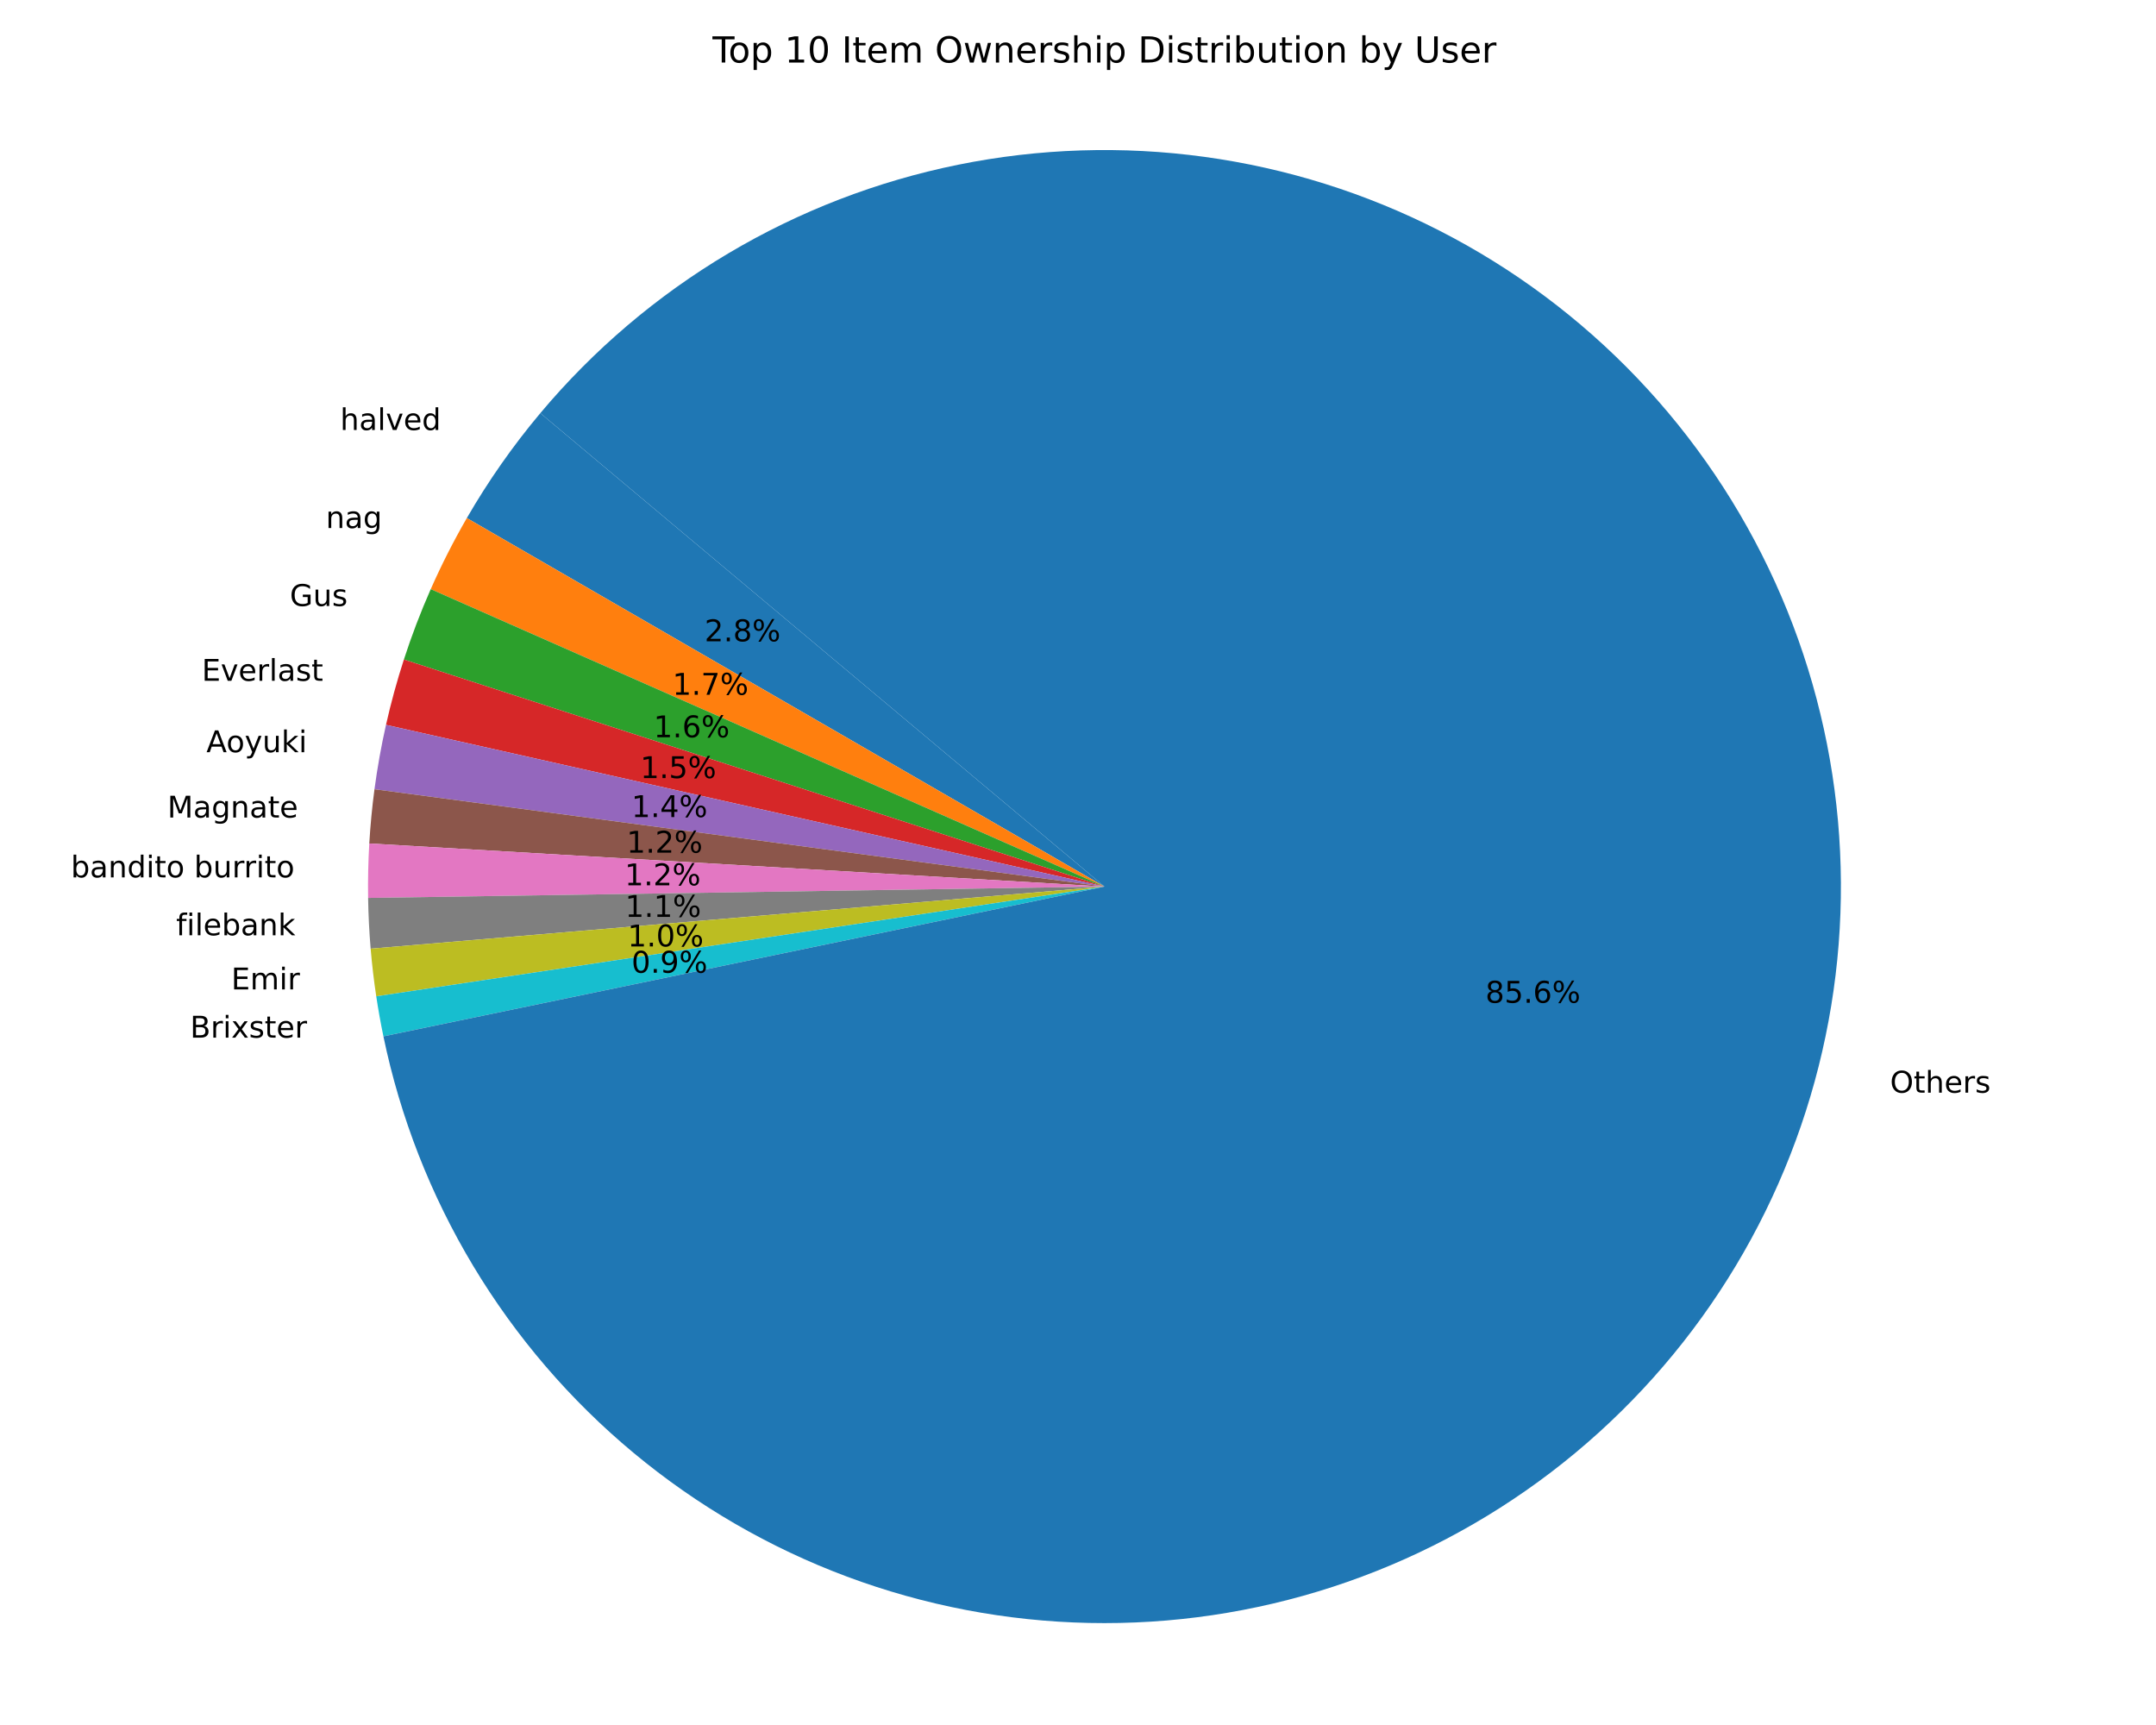
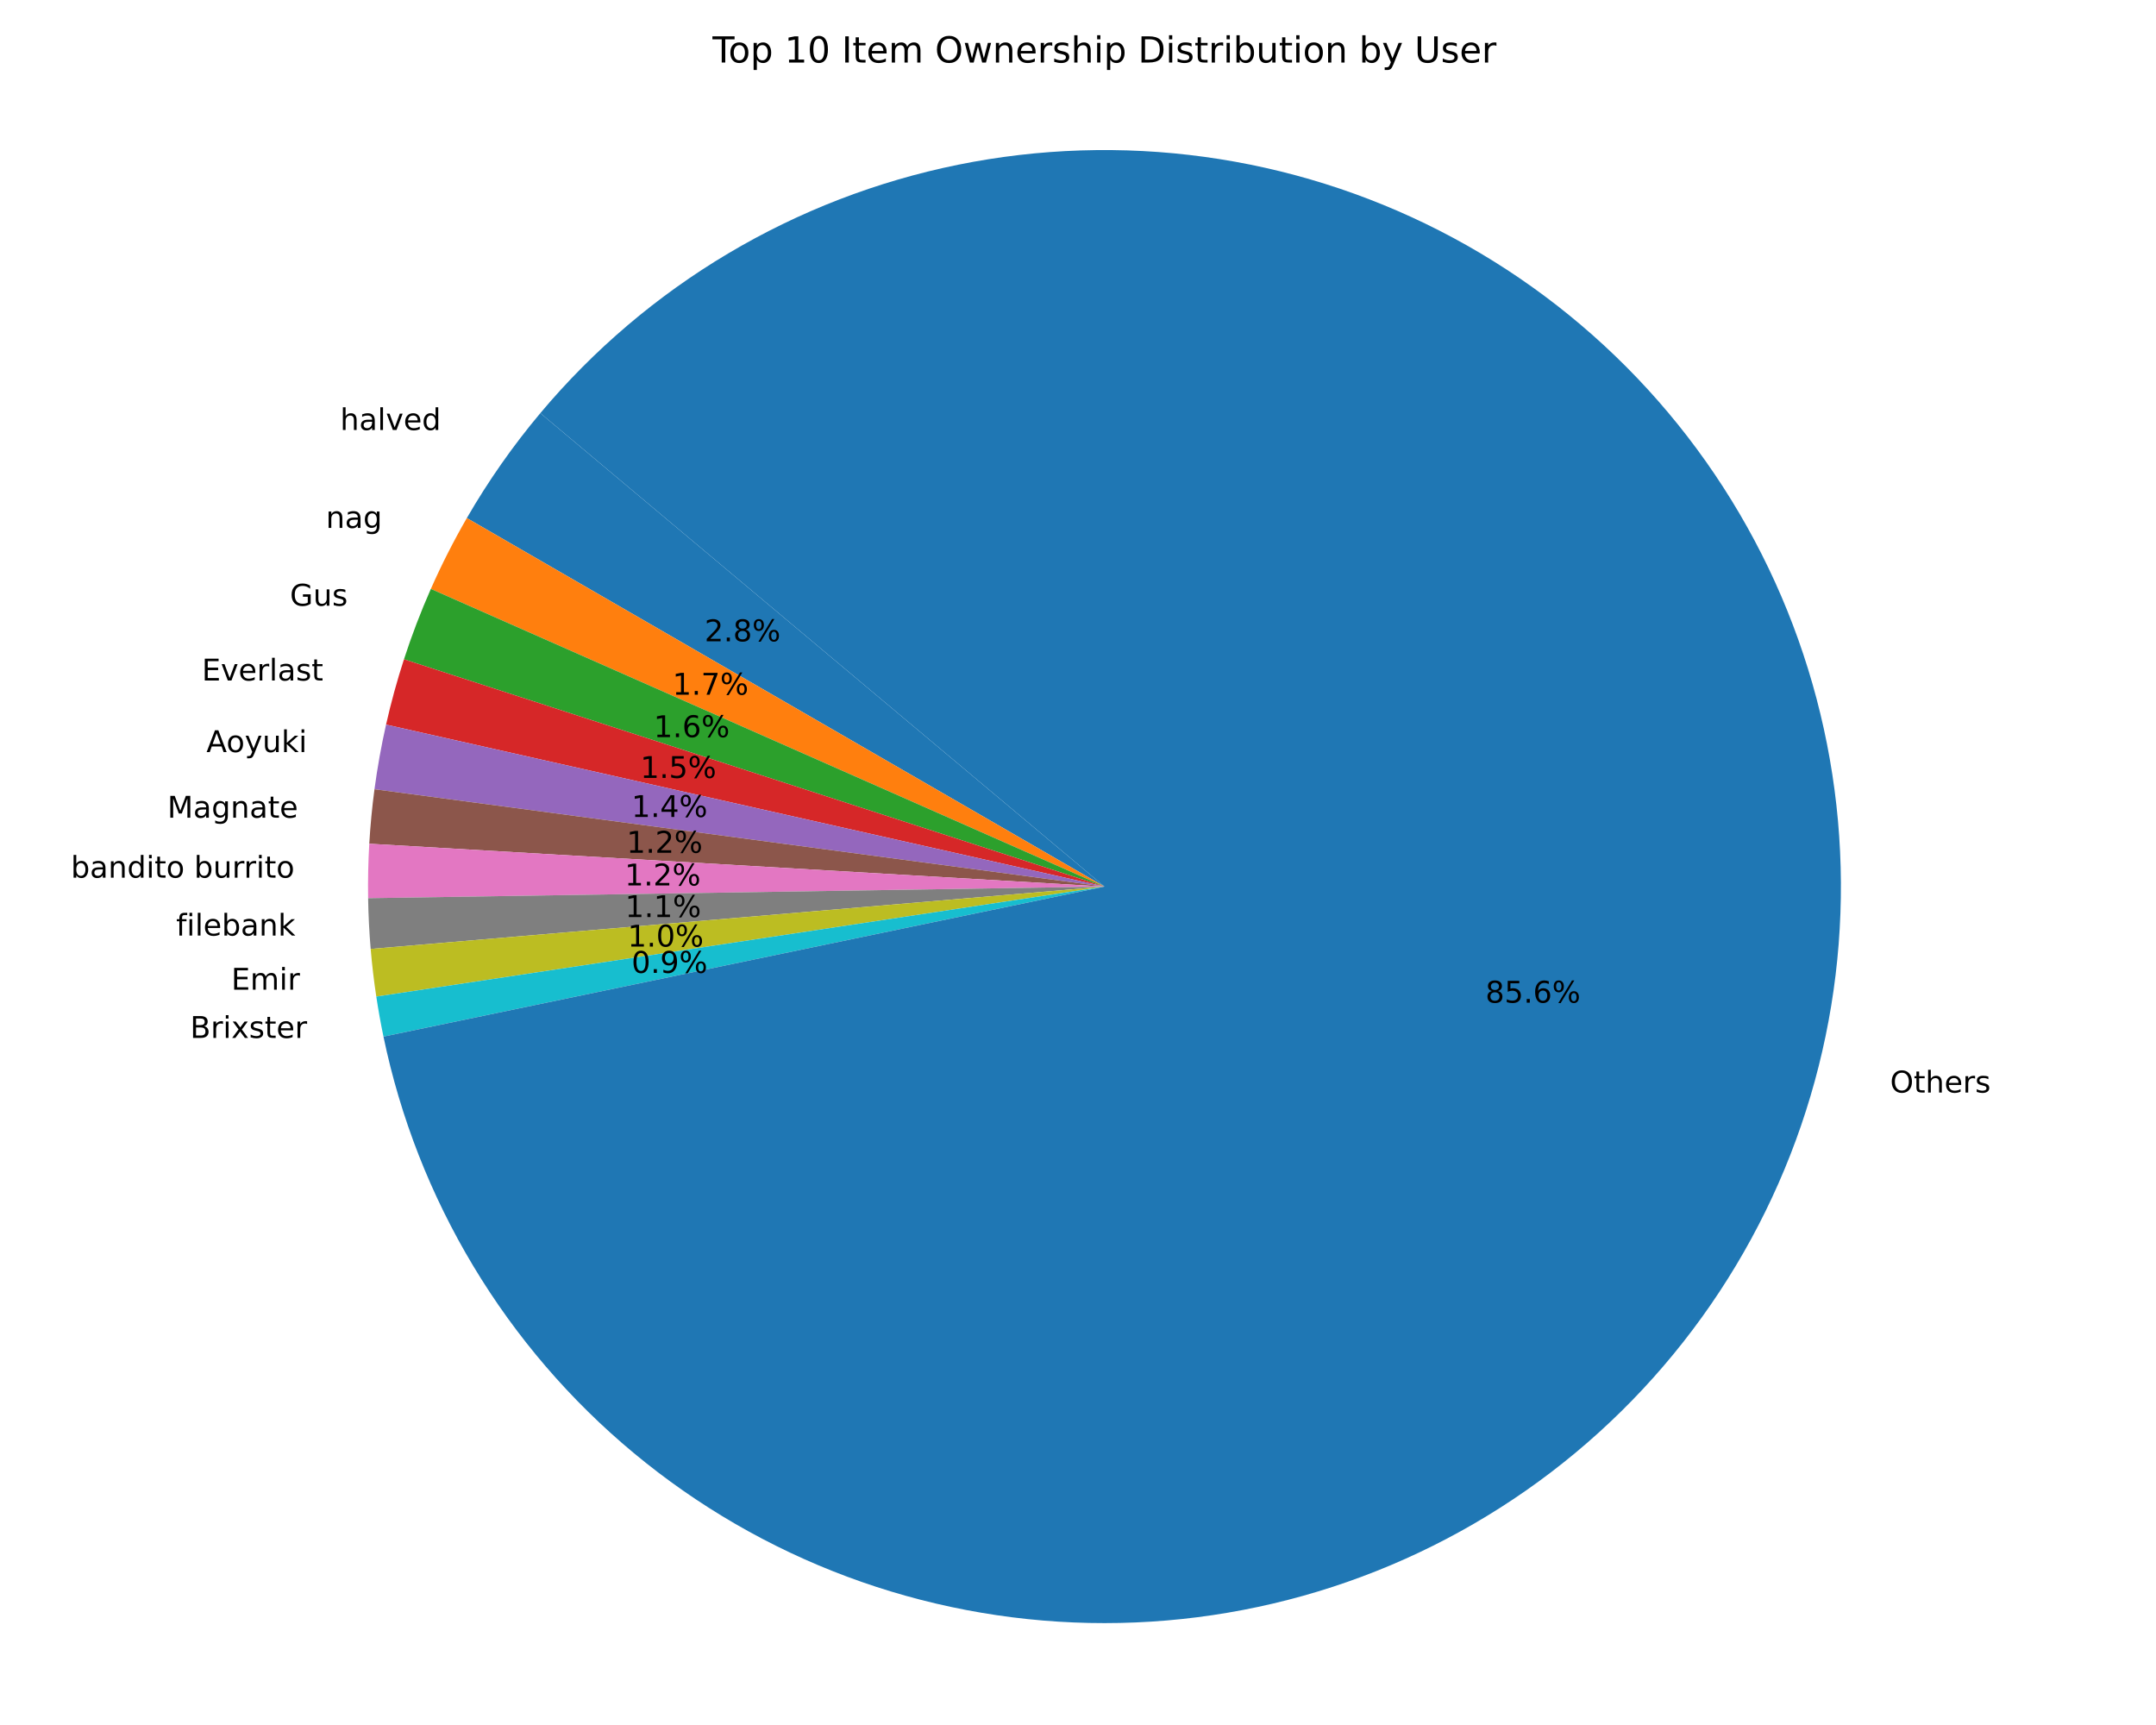
<svg xmlns="http://www.w3.org/2000/svg" xmlns:xlink="http://www.w3.org/1999/xlink" width="720pt" height="576pt" viewBox="0 0 720 576" version="1.1">
  <defs>
    <style type="text/css">*{stroke-linejoin: round; stroke-linecap: butt}</style>
  </defs>
  <g id="figure_1">
    <g id="patch_1">
      <path d="M 0 576  L 720 576  L 720 0  L 0 0  z " style="fill: #ffffff" />
    </g>
    <g id="axes_1">
      <g id="patch_2">
-         <path d="M 180.44 137.954  C 175.851 143.423 171.502 149.089 167.406 154.936  C 163.31 160.783 159.471 166.806 155.899 172.987  L 368.839 296.04  z " style="fill: #1f77b4" />
+         <path d="M 180.441 137.954  C 175.852 143.423 171.504 149.089 167.408 154.936  C 163.312 160.784 159.472 166.806 155.9 172.987  L 368.84 296.04  z " style="fill: #1f77b4" />
      </g>
      <g id="patch_3">
-         <path d="M 155.899 172.987  C 153.678 176.831 151.561 180.735 149.551 184.693  C 147.541 188.652 145.638 192.664 143.845 196.726  L 368.839 296.04  z " style="fill: #ff7f0e" />
+         <path d="M 155.9 172.987  C 153.686 176.819 151.576 180.709 149.572 184.655  C 147.568 188.6 145.67 192.599 143.882 196.647  L 368.84 296.04  z " style="fill: #ff7f0e" />
      </g>
      <g id="patch_4">
-         <path d="M 143.845 196.726  C 142.152 200.562 140.557 204.44 139.062 208.358  C 137.567 212.275 136.173 216.231 134.88 220.219  L 368.839 296.04  z " style="fill: #2ca02c" />
+         <path d="M 143.882 196.647  C 142.187 200.482 140.591 204.36 139.095 208.277  C 137.598 212.194 136.203 216.148 134.909 220.137  L 368.84 296.04  z " style="fill: #2ca02c" />
      </g>
      <g id="patch_5">
-         <path d="M 134.88 220.219  C 133.717 223.808 132.637 227.423 131.64 231.061  C 130.644 234.699 129.731 238.36 128.903 242.04  L 368.839 296.04  z " style="fill: #d62728" />
+         <path d="M 134.909 220.137  C 133.744 223.725 132.663 227.339 131.665 230.977  C 130.667 234.615 129.753 238.275 128.923 241.955  L 368.84 296.04  z " style="fill: #d62728" />
      </g>
      <g id="patch_6">
-         <path d="M 128.903 242.04  C 128.103 245.593 127.382 249.163 126.741 252.748  C 126.1 256.332 125.539 259.931 125.058 263.541  L 368.839 296.04  z " style="fill: #9467bd" />
+         <path d="M 128.923 241.955  C 128.119 245.522 127.395 249.106 126.751 252.705  C 126.106 256.304 125.542 259.917 125.059 263.541  L 368.84 296.04  z " style="fill: #9467bd" />
      </g>
      <g id="patch_7">
-         <path d="M 125.058 263.541  C 124.657 266.546 124.312 269.559 124.023 272.578  C 123.734 275.596 123.5 278.62 123.323 281.647  L 368.839 296.04  z " style="fill: #8c564b" />
+         <path d="M 125.059 263.541  C 124.657 266.561 124.31 269.588 124.02 272.621  C 123.73 275.654 123.496 278.692 123.319 281.734  L 368.84 296.04  z " style="fill: #8c564b" />
      </g>
      <g id="patch_8">
-         <path d="M 123.323 281.647  C 123.145 284.674 123.024 287.704 122.958 290.735  C 122.893 293.767 122.884 296.799 122.93 299.831  L 368.839 296.04  z " style="fill: #e377c2" />
+         <path d="M 123.319 281.734  C 123.143 284.761 123.022 287.791 122.958 290.822  C 122.894 293.854 122.885 296.886 122.933 299.918  L 368.84 296.04  z " style="fill: #e377c2" />
      </g>
      <g id="patch_9">
-         <path d="M 122.93 299.831  C 122.974 302.66 123.066 305.488 123.208 308.314  C 123.349 311.139 123.539 313.962 123.777 316.781  L 368.839 296.04  z " style="fill: #7f7f7f" />
+         <path d="M 122.933 299.918  C 122.978 302.747 123.071 305.575 123.213 308.4  C 123.356 311.226 123.546 314.049 123.786 316.868  L 368.84 296.04  z " style="fill: #7f7f7f" />
      </g>
      <g id="patch_10">
-         <path d="M 123.777 316.781  C 124.002 319.441 124.271 322.097 124.582 324.749  C 124.894 327.4 125.249 330.046 125.647 332.686  L 368.839 296.04  z " style="fill: #bcbd22" />
+         <path d="M 123.786 316.868  C 124.012 319.528 124.281 322.184 124.594 324.835  C 124.907 327.486 125.262 330.132 125.661 332.772  L 368.84 296.04  z " style="fill: #bcbd22" />
      </g>
      <g id="patch_11">
-         <path d="M 125.647 332.686  C 125.984 334.924 126.352 337.157 126.751 339.385  C 127.15 341.613 127.579 343.835 128.04 346.051  L 368.839 296.04  z " style="fill: #17becf" />
+         <path d="M 125.661 332.772  C 125.999 335.009 126.368 337.243 126.768 339.47  C 127.167 341.698 127.598 343.92 128.059 346.136  L 368.84 296.04  z " style="fill: #17becf" />
      </g>
      <g id="patch_12">
-         <path d="M 128.04 346.051  C 133.658 373.105 143.797 399.02 158.028 422.705  C 172.259 446.391 190.381 467.509 211.63 485.172  C 232.88 502.835 256.954 516.791 282.842 526.453  C 308.729 536.115 336.061 541.345 363.687 541.924  C 391.312 542.503 418.839 538.422 445.109 529.853  C 471.378 521.284 496.017 508.349 517.987 491.592  C 539.958 474.834 558.948 454.494 574.159 431.425  C 589.37 408.357 600.585 382.89 607.333 356.094  C 614.08 329.299 616.263 301.557 613.791 274.036  C 611.319 246.515 604.226 219.607 592.811 194.443  C 581.397 169.279 565.822 146.218 546.744 126.23  C 527.665 106.242 505.354 89.611 480.748 77.038  C 456.143 64.465 429.594 56.128 402.217 52.377  C 374.841 48.627 347.028 49.517 319.948 55.011  C 292.868 60.504 266.906 70.521 243.155 84.642  C 219.404 98.763 198.201 116.787 180.44 137.954  L 368.839 296.04  z " style="fill: #1f77b4" />
+         <path d="M 128.059 346.136  C 133.687 373.187 143.833 399.096 158.071 422.775  C 172.309 446.454 190.436 467.565 211.69 485.22  C 232.943 502.875 257.021 516.823 282.909 526.477  C 308.798 536.131 336.129 541.353 363.753 541.925  C 391.377 542.496 418.901 538.409 445.166 529.834  C 471.432 521.259 496.066 508.319 518.031 491.558  C 539.997 474.797 558.981 454.454 574.187 431.384  C 589.392 408.315 600.601 382.846 607.343 356.052  C 614.085 329.257 616.264 301.517 613.788 273.998  C 611.312 246.48 604.216 219.574 592.798 194.413  C 581.381 169.253 565.805 146.195 546.725 126.21  C 527.646 106.226 505.334 89.599 480.73 77.029  C 456.125 64.458 429.577 56.124 402.202 52.376  C 374.828 48.628 347.016 49.519 319.938 55.013  C 292.86 60.507 266.9 70.525 243.151 84.646  C 219.402 98.766 198.201 116.789 180.441 137.954  L 368.84 296.04  z " style="fill: #1f77b4" />
      </g>
      <g id="matplotlib.axis_1" />
      <g id="matplotlib.axis_2" />
      <g id="text_1">
-         <g transform="translate(113.5988 143.5851) scale(0.1 -0.1)">
+         <g transform="translate(113.6002 143.5854) scale(0.1 -0.1)">
          <defs>
            <path id="DejaVuSans-68" d="M 3513 2113  L 3513 0  L 2938 0  L 2938 2094  Q 2938 2591 2744 2837  Q 2550 3084 2163 3084  Q 1697 3084 1428 2787  Q 1159 2491 1159 1978  L 1159 0  L 581 0  L 581 4863  L 1159 4863  L 1159 2956  Q 1366 3272 1645 3428  Q 1925 3584 2291 3584  Q 2894 3584 3203 3211  Q 3513 2838 3513 2113  z " transform="scale(0.015625)" />
            <path id="DejaVuSans-61" d="M 2194 1759  Q 1497 1759 1228 1600  Q 959 1441 959 1056  Q 959 750 1161 570  Q 1363 391 1709 391  Q 2188 391 2477 730  Q 2766 1069 2766 1631  L 2766 1759  L 2194 1759  z M 3341 1997  L 3341 0  L 2766 0  L 2766 531  Q 2569 213 2275 61  Q 1981 -91 1556 -91  Q 1019 -91 701 211  Q 384 513 384 1019  Q 384 1609 779 1909  Q 1175 2209 1959 2209  L 2766 2209  L 2766 2266  Q 2766 2663 2505 2880  Q 2244 3097 1772 3097  Q 1472 3097 1187 3025  Q 903 2953 641 2809  L 641 3341  Q 956 3463 1253 3523  Q 1550 3584 1831 3584  Q 2591 3584 2966 3190  Q 3341 2797 3341 1997  z " transform="scale(0.015625)" />
            <path id="DejaVuSans-6c" d="M 603 4863  L 1178 4863  L 1178 0  L 603 0  L 603 4863  z " transform="scale(0.015625)" />
            <path id="DejaVuSans-76" d="M 191 3500  L 800 3500  L 1894 563  L 2988 3500  L 3597 3500  L 2284 0  L 1503 0  L 191 3500  z " transform="scale(0.015625)" />
            <path id="DejaVuSans-65" d="M 3597 1894  L 3597 1613  L 953 1613  Q 991 1019 1311 708  Q 1631 397 2203 397  Q 2534 397 2845 478  Q 3156 559 3463 722  L 3463 178  Q 3153 47 2828 -22  Q 2503 -91 2169 -91  Q 1331 -91 842 396  Q 353 884 353 1716  Q 353 2575 817 3079  Q 1281 3584 2069 3584  Q 2775 3584 3186 3129  Q 3597 2675 3597 1894  z M 3022 2063  Q 3016 2534 2758 2815  Q 2500 3097 2075 3097  Q 1594 3097 1305 2825  Q 1016 2553 972 2059  L 3022 2063  z " transform="scale(0.015625)" />
            <path id="DejaVuSans-64" d="M 2906 2969  L 2906 4863  L 3481 4863  L 3481 0  L 2906 0  L 2906 525  Q 2725 213 2448 61  Q 2172 -91 1784 -91  Q 1150 -91 751 415  Q 353 922 353 1747  Q 353 2572 751 3078  Q 1150 3584 1784 3584  Q 2172 3584 2448 3432  Q 2725 3281 2906 2969  z M 947 1747  Q 947 1113 1208 752  Q 1469 391 1925 391  Q 2381 391 2643 752  Q 2906 1113 2906 1747  Q 2906 2381 2643 2742  Q 2381 3103 1925 3103  Q 1469 3103 1208 2742  Q 947 2381 947 1747  z " transform="scale(0.015625)" />
          </defs>
          <use xlink:href="#DejaVuSans-68" />
          <use xlink:href="#DejaVuSans-61" transform="translate(63.37891 0)" />
          <use xlink:href="#DejaVuSans-6c" transform="translate(124.6582 0)" />
          <use xlink:href="#DejaVuSans-76" transform="translate(152.4414 0)" />
          <use xlink:href="#DejaVuSans-65" transform="translate(211.6211 0)" />
          <use xlink:href="#DejaVuSans-64" transform="translate(273.1445 0)" />
        </g>
      </g>
      <g id="text_2">
-         <g transform="translate(235.2771 214.137) scale(0.1 -0.1)">
+         <g transform="translate(235.2782 214.1372) scale(0.1 -0.1)">
          <defs>
            <path id="DejaVuSans-32" d="M 1228 531  L 3431 531  L 3431 0  L 469 0  L 469 531  Q 828 903 1448 1529  Q 2069 2156 2228 2338  Q 2531 2678 2651 2914  Q 2772 3150 2772 3378  Q 2772 3750 2511 3984  Q 2250 4219 1831 4219  Q 1534 4219 1204 4116  Q 875 4013 500 3803  L 500 4441  Q 881 4594 1212 4672  Q 1544 4750 1819 4750  Q 2544 4750 2975 4387  Q 3406 4025 3406 3419  Q 3406 3131 3298 2873  Q 3191 2616 2906 2266  Q 2828 2175 2409 1742  Q 1991 1309 1228 531  z " transform="scale(0.015625)" />
            <path id="DejaVuSans-2e" d="M 684 794  L 1344 794  L 1344 0  L 684 0  L 684 794  z " transform="scale(0.015625)" />
            <path id="DejaVuSans-38" d="M 2034 2216  Q 1584 2216 1326 1975  Q 1069 1734 1069 1313  Q 1069 891 1326 650  Q 1584 409 2034 409  Q 2484 409 2743 651  Q 3003 894 3003 1313  Q 3003 1734 2745 1975  Q 2488 2216 2034 2216  z M 1403 2484  Q 997 2584 770 2862  Q 544 3141 544 3541  Q 544 4100 942 4425  Q 1341 4750 2034 4750  Q 2731 4750 3128 4425  Q 3525 4100 3525 3541  Q 3525 3141 3298 2862  Q 3072 2584 2669 2484  Q 3125 2378 3379 2068  Q 3634 1759 3634 1313  Q 3634 634 3220 271  Q 2806 -91 2034 -91  Q 1263 -91 848 271  Q 434 634 434 1313  Q 434 1759 690 2068  Q 947 2378 1403 2484  z M 1172 3481  Q 1172 3119 1398 2916  Q 1625 2713 2034 2713  Q 2441 2713 2670 2916  Q 2900 3119 2900 3481  Q 2900 3844 2670 4047  Q 2441 4250 2034 4250  Q 1625 4250 1398 4047  Q 1172 3844 1172 3481  z " transform="scale(0.015625)" />
            <path id="DejaVuSans-25" d="M 4653 2053  Q 4381 2053 4226 1822  Q 4072 1591 4072 1178  Q 4072 772 4226 539  Q 4381 306 4653 306  Q 4919 306 5073 539  Q 5228 772 5228 1178  Q 5228 1588 5073 1820  Q 4919 2053 4653 2053  z M 4653 2450  Q 5147 2450 5437 2106  Q 5728 1763 5728 1178  Q 5728 594 5436 251  Q 5144 -91 4653 -91  Q 4153 -91 3862 251  Q 3572 594 3572 1178  Q 3572 1766 3864 2108  Q 4156 2450 4653 2450  z M 1428 4353  Q 1159 4353 1004 4120  Q 850 3888 850 3481  Q 850 3069 1003 2837  Q 1156 2606 1428 2606  Q 1700 2606 1854 2837  Q 2009 3069 2009 3481  Q 2009 3884 1853 4118  Q 1697 4353 1428 4353  z M 4250 4750  L 4750 4750  L 1831 -91  L 1331 -91  L 4250 4750  z M 1428 4750  Q 1922 4750 2215 4408  Q 2509 4066 2509 3481  Q 2509 2891 2217 2550  Q 1925 2209 1428 2209  Q 931 2209 642 2551  Q 353 2894 353 3481  Q 353 4063 643 4406  Q 934 4750 1428 4750  z " transform="scale(0.015625)" />
          </defs>
          <use xlink:href="#DejaVuSans-32" />
          <use xlink:href="#DejaVuSans-2e" transform="translate(63.62305 0)" />
          <use xlink:href="#DejaVuSans-38" transform="translate(95.41016 0)" />
          <use xlink:href="#DejaVuSans-25" transform="translate(159.0332 0)" />
        </g>
      </g>
      <g id="text_3">
-         <g transform="translate(108.8077 176.318) scale(0.1 -0.1)">
+         <g transform="translate(108.8308 176.2756) scale(0.1 -0.1)">
          <defs>
            <path id="DejaVuSans-6e" d="M 3513 2113  L 3513 0  L 2938 0  L 2938 2094  Q 2938 2591 2744 2837  Q 2550 3084 2163 3084  Q 1697 3084 1428 2787  Q 1159 2491 1159 1978  L 1159 0  L 581 0  L 581 3500  L 1159 3500  L 1159 2956  Q 1366 3272 1645 3428  Q 1925 3584 2291 3584  Q 2894 3584 3203 3211  Q 3513 2838 3513 2113  z " transform="scale(0.015625)" />
            <path id="DejaVuSans-67" d="M 2906 1791  Q 2906 2416 2648 2759  Q 2391 3103 1925 3103  Q 1463 3103 1205 2759  Q 947 2416 947 1791  Q 947 1169 1205 825  Q 1463 481 1925 481  Q 2391 481 2648 825  Q 2906 1169 2906 1791  z M 3481 434  Q 3481 -459 3084 -895  Q 2688 -1331 1869 -1331  Q 1566 -1331 1297 -1286  Q 1028 -1241 775 -1147  L 775 -588  Q 1028 -725 1275 -790  Q 1522 -856 1778 -856  Q 2344 -856 2625 -561  Q 2906 -266 2906 331  L 2906 616  Q 2728 306 2450 153  Q 2172 0 1784 0  Q 1141 0 747 490  Q 353 981 353 1791  Q 353 2603 747 3093  Q 1141 3584 1784 3584  Q 2172 3584 2450 3431  Q 2728 3278 2906 2969  L 2906 3500  L 3481 3500  L 3481 434  z " transform="scale(0.015625)" />
          </defs>
          <use xlink:href="#DejaVuSans-6e" />
          <use xlink:href="#DejaVuSans-61" transform="translate(63.37891 0)" />
          <use xlink:href="#DejaVuSans-67" transform="translate(124.6582 0)" />
        </g>
      </g>
      <g id="text_4">
-         <g transform="translate(224.5637 231.9914) scale(0.1 -0.1)">
+         <g transform="translate(224.5767 231.9682) scale(0.1 -0.1)">
          <defs>
            <path id="DejaVuSans-31" d="M 794 531  L 1825 531  L 1825 4091  L 703 3866  L 703 4441  L 1819 4666  L 2450 4666  L 2450 531  L 3481 531  L 3481 0  L 794 0  L 794 531  z " transform="scale(0.015625)" />
            <path id="DejaVuSans-37" d="M 525 4666  L 3525 4666  L 3525 4397  L 1831 0  L 1172 0  L 2766 4134  L 525 4134  L 525 4666  z " transform="scale(0.015625)" />
          </defs>
          <use xlink:href="#DejaVuSans-31" />
          <use xlink:href="#DejaVuSans-2e" transform="translate(63.62305 0)" />
          <use xlink:href="#DejaVuSans-37" transform="translate(95.41016 0)" />
          <use xlink:href="#DejaVuSans-25" transform="translate(159.0332 0)" />
        </g>
      </g>
      <g id="text_5">
-         <g transform="translate(96.78928 202.3492) scale(0.1 -0.1)">
+         <g transform="translate(96.82488 202.26) scale(0.1 -0.1)">
          <defs>
            <path id="DejaVuSans-47" d="M 3809 666  L 3809 1919  L 2778 1919  L 2778 2438  L 4434 2438  L 4434 434  Q 4069 175 3628 42  Q 3188 -91 2688 -91  Q 1594 -91 976 548  Q 359 1188 359 2328  Q 359 3472 976 4111  Q 1594 4750 2688 4750  Q 3144 4750 3555 4637  Q 3966 4525 4313 4306  L 4313 3634  Q 3963 3931 3569 4081  Q 3175 4231 2741 4231  Q 1884 4231 1454 3753  Q 1025 3275 1025 2328  Q 1025 1384 1454 906  Q 1884 428 2741 428  Q 3075 428 3337 486  Q 3600 544 3809 666  z " transform="scale(0.015625)" />
            <path id="DejaVuSans-75" d="M 544 1381  L 544 3500  L 1119 3500  L 1119 1403  Q 1119 906 1312 657  Q 1506 409 1894 409  Q 2359 409 2629 706  Q 2900 1003 2900 1516  L 2900 3500  L 3475 3500  L 3475 0  L 2900 0  L 2900 538  Q 2691 219 2414 64  Q 2138 -91 1772 -91  Q 1169 -91 856 284  Q 544 659 544 1381  z M 1991 3584  L 1991 3584  z " transform="scale(0.015625)" />
            <path id="DejaVuSans-73" d="M 2834 3397  L 2834 2853  Q 2591 2978 2328 3040  Q 2066 3103 1784 3103  Q 1356 3103 1142 2972  Q 928 2841 928 2578  Q 928 2378 1081 2264  Q 1234 2150 1697 2047  L 1894 2003  Q 2506 1872 2764 1633  Q 3022 1394 3022 966  Q 3022 478 2636 193  Q 2250 -91 1575 -91  Q 1294 -91 989 -36  Q 684 19 347 128  L 347 722  Q 666 556 975 473  Q 1284 391 1588 391  Q 1994 391 2212 530  Q 2431 669 2431 922  Q 2431 1156 2273 1281  Q 2116 1406 1581 1522  L 1381 1569  Q 847 1681 609 1914  Q 372 2147 372 2553  Q 372 3047 722 3315  Q 1072 3584 1716 3584  Q 2034 3584 2315 3537  Q 2597 3491 2834 3397  z " transform="scale(0.015625)" />
          </defs>
          <use xlink:href="#DejaVuSans-47" />
          <use xlink:href="#DejaVuSans-75" transform="translate(77.49023 0)" />
          <use xlink:href="#DejaVuSans-73" transform="translate(140.8691 0)" />
        </g>
      </g>
      <g id="text_6">
-         <g transform="translate(218.2707 246.1902) scale(0.1 -0.1)">
+         <g transform="translate(218.2905 246.1415) scale(0.1 -0.1)">
          <defs>
            <path id="DejaVuSans-36" d="M 2113 2584  Q 1688 2584 1439 2293  Q 1191 2003 1191 1497  Q 1191 994 1439 701  Q 1688 409 2113 409  Q 2538 409 2786 701  Q 3034 994 3034 1497  Q 3034 2003 2786 2293  Q 2538 2584 2113 2584  z M 3366 4563  L 3366 3988  Q 3128 4100 2886 4159  Q 2644 4219 2406 4219  Q 1781 4219 1451 3797  Q 1122 3375 1075 2522  Q 1259 2794 1537 2939  Q 1816 3084 2150 3084  Q 2853 3084 3261 2657  Q 3669 2231 3669 1497  Q 3669 778 3244 343  Q 2819 -91 2113 -91  Q 1303 -91 875 529  Q 447 1150 447 2328  Q 447 3434 972 4092  Q 1497 4750 2381 4750  Q 2619 4750 2861 4703  Q 3103 4656 3366 4563  z " transform="scale(0.015625)" />
          </defs>
          <use xlink:href="#DejaVuSans-31" />
          <use xlink:href="#DejaVuSans-2e" transform="translate(63.62305 0)" />
          <use xlink:href="#DejaVuSans-36" transform="translate(95.41016 0)" />
          <use xlink:href="#DejaVuSans-25" transform="translate(159.0332 0)" />
        </g>
      </g>
      <g id="text_7">
-         <g transform="translate(67.38302 227.3223) scale(0.1 -0.1)">
+         <g transform="translate(67.40981 227.2302) scale(0.1 -0.1)">
          <defs>
            <path id="DejaVuSans-45" d="M 628 4666  L 3578 4666  L 3578 4134  L 1259 4134  L 1259 2753  L 3481 2753  L 3481 2222  L 1259 2222  L 1259 531  L 3634 531  L 3634 0  L 628 0  L 628 4666  z " transform="scale(0.015625)" />
            <path id="DejaVuSans-72" d="M 2631 2963  Q 2534 3019 2420 3045  Q 2306 3072 2169 3072  Q 1681 3072 1420 2755  Q 1159 2438 1159 1844  L 1159 0  L 581 0  L 581 3500  L 1159 3500  L 1159 2956  Q 1341 3275 1631 3429  Q 1922 3584 2338 3584  Q 2397 3584 2469 3576  Q 2541 3569 2628 3553  L 2631 2963  z " transform="scale(0.015625)" />
            <path id="DejaVuSans-74" d="M 1172 4494  L 1172 3500  L 2356 3500  L 2356 3053  L 1172 3053  L 1172 1153  Q 1172 725 1289 603  Q 1406 481 1766 481  L 2356 481  L 2356 0  L 1766 0  Q 1100 0 847 248  Q 594 497 594 1153  L 594 3053  L 172 3053  L 172 3500  L 594 3500  L 594 4494  L 1172 4494  z " transform="scale(0.015625)" />
          </defs>
          <use xlink:href="#DejaVuSans-45" />
          <use xlink:href="#DejaVuSans-76" transform="translate(63.18359 0)" />
          <use xlink:href="#DejaVuSans-65" transform="translate(122.3633 0)" />
          <use xlink:href="#DejaVuSans-72" transform="translate(183.8867 0)" />
          <use xlink:href="#DejaVuSans-6c" transform="translate(225 0)" />
          <use xlink:href="#DejaVuSans-61" transform="translate(252.7832 0)" />
          <use xlink:href="#DejaVuSans-73" transform="translate(314.0625 0)" />
          <use xlink:href="#DejaVuSans-74" transform="translate(366.1621 0)" />
        </g>
      </g>
      <g id="text_8">
-         <g transform="translate(213.8176 259.8119) scale(0.1 -0.1)">
+         <g transform="translate(213.8326 259.7616) scale(0.1 -0.1)">
          <defs>
            <path id="DejaVuSans-35" d="M 691 4666  L 3169 4666  L 3169 4134  L 1269 4134  L 1269 2991  Q 1406 3038 1543 3061  Q 1681 3084 1819 3084  Q 2600 3084 3056 2656  Q 3513 2228 3513 1497  Q 3513 744 3044 326  Q 2575 -91 1722 -91  Q 1428 -91 1123 -41  Q 819 9 494 109  L 494 744  Q 775 591 1075 516  Q 1375 441 1709 441  Q 2250 441 2565 725  Q 2881 1009 2881 1497  Q 2881 1984 2565 2268  Q 2250 2553 1709 2553  Q 1456 2553 1204 2497  Q 953 2441 691 2322  L 691 4666  z " transform="scale(0.015625)" />
          </defs>
          <use xlink:href="#DejaVuSans-31" />
          <use xlink:href="#DejaVuSans-2e" transform="translate(63.62305 0)" />
          <use xlink:href="#DejaVuSans-35" transform="translate(95.41016 0)" />
          <use xlink:href="#DejaVuSans-25" transform="translate(159.0332 0)" />
        </g>
      </g>
      <g id="text_9">
-         <g transform="translate(68.92228 251.1777) scale(0.1 -0.1)">
+         <g transform="translate(68.93222 251.1307) scale(0.1 -0.1)">
          <defs>
            <path id="DejaVuSans-41" d="M 2188 4044  L 1331 1722  L 3047 1722  L 2188 4044  z M 1831 4666  L 2547 4666  L 4325 0  L 3669 0  L 3244 1197  L 1141 1197  L 716 0  L 50 0  L 1831 4666  z " transform="scale(0.015625)" />
            <path id="DejaVuSans-6f" d="M 1959 3097  Q 1497 3097 1228 2736  Q 959 2375 959 1747  Q 959 1119 1226 758  Q 1494 397 1959 397  Q 2419 397 2687 759  Q 2956 1122 2956 1747  Q 2956 2369 2687 2733  Q 2419 3097 1959 3097  z M 1959 3584  Q 2709 3584 3137 3096  Q 3566 2609 3566 1747  Q 3566 888 3137 398  Q 2709 -91 1959 -91  Q 1206 -91 779 398  Q 353 888 353 1747  Q 353 2609 779 3096  Q 1206 3584 1959 3584  z " transform="scale(0.015625)" />
            <path id="DejaVuSans-79" d="M 2059 -325  Q 1816 -950 1584 -1140  Q 1353 -1331 966 -1331  L 506 -1331  L 506 -850  L 844 -850  Q 1081 -850 1212 -737  Q 1344 -625 1503 -206  L 1606 56  L 191 3500  L 800 3500  L 1894 763  L 2988 3500  L 3597 3500  L 2059 -325  z " transform="scale(0.015625)" />
            <path id="DejaVuSans-6b" d="M 581 4863  L 1159 4863  L 1159 1991  L 2875 3500  L 3609 3500  L 1753 1863  L 3688 0  L 2938 0  L 1159 1709  L 1159 0  L 581 0  L 581 4863  z " transform="scale(0.015625)" />
            <path id="DejaVuSans-69" d="M 603 3500  L 1178 3500  L 1178 0  L 603 0  L 603 3500  z M 603 4863  L 1178 4863  L 1178 4134  L 603 4134  L 603 4863  z " transform="scale(0.015625)" />
          </defs>
          <use xlink:href="#DejaVuSans-41" />
          <use xlink:href="#DejaVuSans-6f" transform="translate(66.6582 0)" />
          <use xlink:href="#DejaVuSans-79" transform="translate(127.8398 0)" />
          <use xlink:href="#DejaVuSans-75" transform="translate(187.0195 0)" />
          <use xlink:href="#DejaVuSans-6b" transform="translate(250.3984 0)" />
          <use xlink:href="#DejaVuSans-69" transform="translate(308.3086 0)" />
        </g>
      </g>
      <g id="text_10">
-         <g transform="translate(210.8782 272.8239) scale(0.1 -0.1)">
+         <g transform="translate(210.884 272.7983) scale(0.1 -0.1)">
          <defs>
            <path id="DejaVuSans-34" d="M 2419 4116  L 825 1625  L 2419 1625  L 2419 4116  z M 2253 4666  L 3047 4666  L 3047 1625  L 3713 1625  L 3713 1100  L 3047 1100  L 3047 0  L 2419 0  L 2419 1100  L 313 1100  L 313 1709  L 2253 4666  z " transform="scale(0.015625)" />
          </defs>
          <use xlink:href="#DejaVuSans-31" />
          <use xlink:href="#DejaVuSans-2e" transform="translate(63.62305 0)" />
          <use xlink:href="#DejaVuSans-34" transform="translate(95.41016 0)" />
          <use xlink:href="#DejaVuSans-25" transform="translate(159.0332 0)" />
        </g>
      </g>
      <g id="text_11">
-         <g transform="translate(55.8974 272.9907) scale(0.1 -0.1)">
+         <g transform="translate(55.89433 273.0385) scale(0.1 -0.1)">
          <defs>
            <path id="DejaVuSans-4d" d="M 628 4666  L 1569 4666  L 2759 1491  L 3956 4666  L 4897 4666  L 4897 0  L 4281 0  L 4281 4097  L 3078 897  L 2444 897  L 1241 4097  L 1241 0  L 628 0  L 628 4666  z " transform="scale(0.015625)" />
          </defs>
          <use xlink:href="#DejaVuSans-4d" />
          <use xlink:href="#DejaVuSans-61" transform="translate(86.2793 0)" />
          <use xlink:href="#DejaVuSans-67" transform="translate(147.5586 0)" />
          <use xlink:href="#DejaVuSans-6e" transform="translate(211.0352 0)" />
          <use xlink:href="#DejaVuSans-61" transform="translate(274.4141 0)" />
          <use xlink:href="#DejaVuSans-74" transform="translate(335.6934 0)" />
          <use xlink:href="#DejaVuSans-65" transform="translate(374.9023 0)" />
        </g>
      </g>
      <g id="text_12">
-         <g transform="translate(209.247 284.7219) scale(0.1 -0.1)">
+         <g transform="translate(209.2457 284.748) scale(0.1 -0.1)">
          <use xlink:href="#DejaVuSans-31" />
          <use xlink:href="#DejaVuSans-2e" transform="translate(63.62305 0)" />
          <use xlink:href="#DejaVuSans-32" transform="translate(95.41016 0)" />
          <use xlink:href="#DejaVuSans-25" transform="translate(159.0332 0)" />
        </g>
      </g>
      <g id="text_13">
-         <g transform="translate(23.66239 292.9642) scale(0.1 -0.1)">
+         <g transform="translate(23.66185 293.06) scale(0.1 -0.1)">
          <defs>
            <path id="DejaVuSans-62" d="M 3116 1747  Q 3116 2381 2855 2742  Q 2594 3103 2138 3103  Q 1681 3103 1420 2742  Q 1159 2381 1159 1747  Q 1159 1113 1420 752  Q 1681 391 2138 391  Q 2594 391 2855 752  Q 3116 1113 3116 1747  z M 1159 2969  Q 1341 3281 1617 3432  Q 1894 3584 2278 3584  Q 2916 3584 3314 3078  Q 3713 2572 3713 1747  Q 3713 922 3314 415  Q 2916 -91 2278 -91  Q 1894 -91 1617 61  Q 1341 213 1159 525  L 1159 0  L 581 0  L 581 4863  L 1159 4863  L 1159 2969  z " transform="scale(0.015625)" />
            <path id="DejaVuSans-20" transform="scale(0.015625)" />
          </defs>
          <use xlink:href="#DejaVuSans-62" />
          <use xlink:href="#DejaVuSans-61" transform="translate(63.47656 0)" />
          <use xlink:href="#DejaVuSans-6e" transform="translate(124.7559 0)" />
          <use xlink:href="#DejaVuSans-64" transform="translate(188.1348 0)" />
          <use xlink:href="#DejaVuSans-69" transform="translate(251.6113 0)" />
          <use xlink:href="#DejaVuSans-74" transform="translate(279.3945 0)" />
          <use xlink:href="#DejaVuSans-6f" transform="translate(318.6035 0)" />
          <use xlink:href="#DejaVuSans-20" transform="translate(379.7852 0)" />
          <use xlink:href="#DejaVuSans-62" transform="translate(411.5723 0)" />
          <use xlink:href="#DejaVuSans-75" transform="translate(475.0488 0)" />
          <use xlink:href="#DejaVuSans-72" transform="translate(538.4277 0)" />
          <use xlink:href="#DejaVuSans-72" transform="translate(577.791 0)" />
          <use xlink:href="#DejaVuSans-69" transform="translate(618.9043 0)" />
          <use xlink:href="#DejaVuSans-74" transform="translate(646.6875 0)" />
          <use xlink:href="#DejaVuSans-6f" transform="translate(685.8965 0)" />
        </g>
      </g>
      <g id="text_14">
-         <g transform="translate(208.6083 295.6165) scale(0.1 -0.1)">
+         <g transform="translate(208.6084 295.6688) scale(0.1 -0.1)">
          <use xlink:href="#DejaVuSans-31" />
          <use xlink:href="#DejaVuSans-2e" transform="translate(63.62305 0)" />
          <use xlink:href="#DejaVuSans-32" transform="translate(95.41016 0)" />
          <use xlink:href="#DejaVuSans-25" transform="translate(159.0332 0)" />
        </g>
      </g>
      <g id="text_15">
-         <g transform="translate(58.80998 312.3002) scale(0.1 -0.1)">
+         <g transform="translate(58.81628 312.3958) scale(0.1 -0.1)">
          <defs>
            <path id="DejaVuSans-66" d="M 2375 4863  L 2375 4384  L 1825 4384  Q 1516 4384 1395 4259  Q 1275 4134 1275 3809  L 1275 3500  L 2222 3500  L 2222 3053  L 1275 3053  L 1275 0  L 697 0  L 697 3053  L 147 3053  L 147 3500  L 697 3500  L 697 3744  Q 697 4328 969 4595  Q 1241 4863 1831 4863  L 2375 4863  z " transform="scale(0.015625)" />
          </defs>
          <use xlink:href="#DejaVuSans-66" />
          <use xlink:href="#DejaVuSans-69" transform="translate(35.20508 0)" />
          <use xlink:href="#DejaVuSans-6c" transform="translate(62.98828 0)" />
          <use xlink:href="#DejaVuSans-65" transform="translate(90.77148 0)" />
          <use xlink:href="#DejaVuSans-62" transform="translate(152.2949 0)" />
          <use xlink:href="#DejaVuSans-61" transform="translate(215.7715 0)" />
          <use xlink:href="#DejaVuSans-6e" transform="translate(277.0508 0)" />
          <use xlink:href="#DejaVuSans-6b" transform="translate(340.4297 0)" />
        </g>
      </g>
      <g id="text_16">
-         <g transform="translate(208.7579 306.1635) scale(0.1 -0.1)">
+         <g transform="translate(208.7617 306.2156) scale(0.1 -0.1)">
          <use xlink:href="#DejaVuSans-31" />
          <use xlink:href="#DejaVuSans-2e" transform="translate(63.62305 0)" />
          <use xlink:href="#DejaVuSans-31" transform="translate(95.41016 0)" />
          <use xlink:href="#DejaVuSans-25" transform="translate(159.0332 0)" />
        </g>
      </g>
      <g id="text_17">
-         <g transform="translate(77.2083 330.3788) scale(0.1 -0.1)">
+         <g transform="translate(77.22099 330.4738) scale(0.1 -0.1)">
          <defs>
            <path id="DejaVuSans-6d" d="M 3328 2828  Q 3544 3216 3844 3400  Q 4144 3584 4550 3584  Q 5097 3584 5394 3201  Q 5691 2819 5691 2113  L 5691 0  L 5113 0  L 5113 2094  Q 5113 2597 4934 2840  Q 4756 3084 4391 3084  Q 3944 3084 3684 2787  Q 3425 2491 3425 1978  L 3425 0  L 2847 0  L 2847 2094  Q 2847 2600 2669 2842  Q 2491 3084 2119 3084  Q 1678 3084 1418 2786  Q 1159 2488 1159 1978  L 1159 0  L 581 0  L 581 3500  L 1159 3500  L 1159 2956  Q 1356 3278 1631 3431  Q 1906 3584 2284 3584  Q 2666 3584 2933 3390  Q 3200 3197 3328 2828  z " transform="scale(0.015625)" />
          </defs>
          <use xlink:href="#DejaVuSans-45" />
          <use xlink:href="#DejaVuSans-6d" transform="translate(63.18359 0)" />
          <use xlink:href="#DejaVuSans-69" transform="translate(160.5957 0)" />
          <use xlink:href="#DejaVuSans-72" transform="translate(188.3789 0)" />
        </g>
      </g>
      <g id="text_18">
-         <g transform="translate(209.5828 316.0245) scale(0.1 -0.1)">
+         <g transform="translate(209.5901 316.0763) scale(0.1 -0.1)">
          <defs>
            <path id="DejaVuSans-30" d="M 2034 4250  Q 1547 4250 1301 3770  Q 1056 3291 1056 2328  Q 1056 1369 1301 889  Q 1547 409 2034 409  Q 2525 409 2770 889  Q 3016 1369 3016 2328  Q 3016 3291 2770 3770  Q 2525 4250 2034 4250  z M 2034 4750  Q 2819 4750 3233 4129  Q 3647 3509 3647 2328  Q 3647 1150 3233 529  Q 2819 -91 2034 -91  Q 1250 -91 836 529  Q 422 1150 422 2328  Q 422 3509 836 4129  Q 1250 4750 2034 4750  z " transform="scale(0.015625)" />
          </defs>
          <use xlink:href="#DejaVuSans-31" />
          <use xlink:href="#DejaVuSans-2e" transform="translate(63.62305 0)" />
          <use xlink:href="#DejaVuSans-30" transform="translate(95.41016 0)" />
          <use xlink:href="#DejaVuSans-25" transform="translate(159.0332 0)" />
        </g>
      </g>
      <g id="text_19">
-         <g transform="translate(63.47946 346.4785) scale(0.1 -0.1)">
+         <g transform="translate(63.49784 346.5726) scale(0.1 -0.1)">
          <defs>
            <path id="DejaVuSans-42" d="M 1259 2228  L 1259 519  L 2272 519  Q 2781 519 3026 730  Q 3272 941 3272 1375  Q 3272 1813 3026 2020  Q 2781 2228 2272 2228  L 1259 2228  z M 1259 4147  L 1259 2741  L 2194 2741  Q 2656 2741 2882 2914  Q 3109 3088 3109 3444  Q 3109 3797 2882 3972  Q 2656 4147 2194 4147  L 1259 4147  z M 628 4666  L 2241 4666  Q 2963 4666 3353 4366  Q 3744 4066 3744 3513  Q 3744 3084 3544 2831  Q 3344 2578 2956 2516  Q 3422 2416 3680 2098  Q 3938 1781 3938 1306  Q 3938 681 3513 340  Q 3088 0 2303 0  L 628 0  L 628 4666  z " transform="scale(0.015625)" />
            <path id="DejaVuSans-78" d="M 3513 3500  L 2247 1797  L 3578 0  L 2900 0  L 1881 1375  L 863 0  L 184 0  L 1544 1831  L 300 3500  L 978 3500  L 1906 2253  L 2834 3500  L 3513 3500  z " transform="scale(0.015625)" />
          </defs>
          <use xlink:href="#DejaVuSans-42" />
          <use xlink:href="#DejaVuSans-72" transform="translate(68.60352 0)" />
          <use xlink:href="#DejaVuSans-69" transform="translate(109.7168 0)" />
          <use xlink:href="#DejaVuSans-78" transform="translate(137.5 0)" />
          <use xlink:href="#DejaVuSans-73" transform="translate(196.6797 0)" />
          <use xlink:href="#DejaVuSans-74" transform="translate(248.7793 0)" />
          <use xlink:href="#DejaVuSans-65" transform="translate(287.9883 0)" />
          <use xlink:href="#DejaVuSans-72" transform="translate(349.5117 0)" />
        </g>
      </g>
      <g id="text_20">
-         <g transform="translate(210.8838 324.8062) scale(0.1 -0.1)">
+         <g transform="translate(210.8942 324.8575) scale(0.1 -0.1)">
          <defs>
            <path id="DejaVuSans-39" d="M 703 97  L 703 672  Q 941 559 1184 500  Q 1428 441 1663 441  Q 2288 441 2617 861  Q 2947 1281 2994 2138  Q 2813 1869 2534 1725  Q 2256 1581 1919 1581  Q 1219 1581 811 2004  Q 403 2428 403 3163  Q 403 3881 828 4315  Q 1253 4750 1959 4750  Q 2769 4750 3195 4129  Q 3622 3509 3622 2328  Q 3622 1225 3098 567  Q 2575 -91 1691 -91  Q 1453 -91 1209 -44  Q 966 3 703 97  z M 1959 2075  Q 2384 2075 2632 2365  Q 2881 2656 2881 3163  Q 2881 3666 2632 3958  Q 2384 4250 1959 4250  Q 1534 4250 1286 3958  Q 1038 3666 1038 3163  Q 1038 2656 1286 2365  Q 1534 2075 1959 2075  z " transform="scale(0.015625)" />
          </defs>
          <use xlink:href="#DejaVuSans-30" />
          <use xlink:href="#DejaVuSans-2e" transform="translate(63.62305 0)" />
          <use xlink:href="#DejaVuSans-39" transform="translate(95.41016 0)" />
          <use xlink:href="#DejaVuSans-25" transform="translate(159.0332 0)" />
        </g>
      </g>
      <g id="text_21">
-         <g transform="translate(631.1819 364.8589) scale(0.1 -0.1)">
+         <g transform="translate(631.1937 364.8124) scale(0.1 -0.1)">
          <defs>
            <path id="DejaVuSans-4f" d="M 2522 4238  Q 1834 4238 1429 3725  Q 1025 3213 1025 2328  Q 1025 1447 1429 934  Q 1834 422 2522 422  Q 3209 422 3611 934  Q 4013 1447 4013 2328  Q 4013 3213 3611 3725  Q 3209 4238 2522 4238  z M 2522 4750  Q 3503 4750 4090 4092  Q 4678 3434 4678 2328  Q 4678 1225 4090 567  Q 3503 -91 2522 -91  Q 1538 -91 948 565  Q 359 1222 359 2328  Q 359 3434 948 4092  Q 1538 4750 2522 4750  z " transform="scale(0.015625)" />
          </defs>
          <use xlink:href="#DejaVuSans-4f" />
          <use xlink:href="#DejaVuSans-74" transform="translate(78.71094 0)" />
          <use xlink:href="#DejaVuSans-68" transform="translate(117.9199 0)" />
          <use xlink:href="#DejaVuSans-65" transform="translate(181.2988 0)" />
          <use xlink:href="#DejaVuSans-72" transform="translate(242.8223 0)" />
          <use xlink:href="#DejaVuSans-73" transform="translate(283.9355 0)" />
        </g>
      </g>
      <g id="text_22">
-         <g transform="translate(496.0516 334.8319) scale(0.1 -0.1)">
+         <g transform="translate(496.0585 334.8064) scale(0.1 -0.1)">
          <use xlink:href="#DejaVuSans-38" />
          <use xlink:href="#DejaVuSans-35" transform="translate(63.62305 0)" />
          <use xlink:href="#DejaVuSans-2e" transform="translate(127.2461 0)" />
          <use xlink:href="#DejaVuSans-36" transform="translate(159.0332 0)" />
          <use xlink:href="#DejaVuSans-25" transform="translate(222.6562 0)" />
        </g>
      </g>
      <g id="text_23">
-         <g transform="translate(237.9464 20.88) scale(0.12 -0.12)">
+         <g transform="translate(237.9472 20.88) scale(0.12 -0.12)">
          <defs>
            <path id="DejaVuSans-54" d="M -19 4666  L 3928 4666  L 3928 4134  L 2272 4134  L 2272 0  L 1638 0  L 1638 4134  L -19 4134  L -19 4666  z " transform="scale(0.015625)" />
            <path id="DejaVuSans-70" d="M 1159 525  L 1159 -1331  L 581 -1331  L 581 3500  L 1159 3500  L 1159 2969  Q 1341 3281 1617 3432  Q 1894 3584 2278 3584  Q 2916 3584 3314 3078  Q 3713 2572 3713 1747  Q 3713 922 3314 415  Q 2916 -91 2278 -91  Q 1894 -91 1617 61  Q 1341 213 1159 525  z M 3116 1747  Q 3116 2381 2855 2742  Q 2594 3103 2138 3103  Q 1681 3103 1420 2742  Q 1159 2381 1159 1747  Q 1159 1113 1420 752  Q 1681 391 2138 391  Q 2594 391 2855 752  Q 3116 1113 3116 1747  z " transform="scale(0.015625)" />
            <path id="DejaVuSans-49" d="M 628 4666  L 1259 4666  L 1259 0  L 628 0  L 628 4666  z " transform="scale(0.015625)" />
            <path id="DejaVuSans-77" d="M 269 3500  L 844 3500  L 1563 769  L 2278 3500  L 2956 3500  L 3675 769  L 4391 3500  L 4966 3500  L 4050 0  L 3372 0  L 2619 2869  L 1863 0  L 1184 0  L 269 3500  z " transform="scale(0.015625)" />
            <path id="DejaVuSans-44" d="M 1259 4147  L 1259 519  L 2022 519  Q 2988 519 3436 956  Q 3884 1394 3884 2338  Q 3884 3275 3436 3711  Q 2988 4147 2022 4147  L 1259 4147  z M 628 4666  L 1925 4666  Q 3281 4666 3915 4102  Q 4550 3538 4550 2338  Q 4550 1131 3912 565  Q 3275 0 1925 0  L 628 0  L 628 4666  z " transform="scale(0.015625)" />
            <path id="DejaVuSans-55" d="M 556 4666  L 1191 4666  L 1191 1831  Q 1191 1081 1462 751  Q 1734 422 2344 422  Q 2950 422 3222 751  Q 3494 1081 3494 1831  L 3494 4666  L 4128 4666  L 4128 1753  Q 4128 841 3676 375  Q 3225 -91 2344 -91  Q 1459 -91 1007 375  Q 556 841 556 1753  L 556 4666  z " transform="scale(0.015625)" />
          </defs>
          <use xlink:href="#DejaVuSans-54" />
          <use xlink:href="#DejaVuSans-6f" transform="translate(44.08398 0)" />
          <use xlink:href="#DejaVuSans-70" transform="translate(105.2656 0)" />
          <use xlink:href="#DejaVuSans-20" transform="translate(168.7422 0)" />
          <use xlink:href="#DejaVuSans-31" transform="translate(200.5293 0)" />
          <use xlink:href="#DejaVuSans-30" transform="translate(264.1523 0)" />
          <use xlink:href="#DejaVuSans-20" transform="translate(327.7754 0)" />
          <use xlink:href="#DejaVuSans-49" transform="translate(359.5625 0)" />
          <use xlink:href="#DejaVuSans-74" transform="translate(389.0547 0)" />
          <use xlink:href="#DejaVuSans-65" transform="translate(428.2637 0)" />
          <use xlink:href="#DejaVuSans-6d" transform="translate(489.7871 0)" />
          <use xlink:href="#DejaVuSans-20" transform="translate(587.1992 0)" />
          <use xlink:href="#DejaVuSans-4f" transform="translate(618.9863 0)" />
          <use xlink:href="#DejaVuSans-77" transform="translate(697.6973 0)" />
          <use xlink:href="#DejaVuSans-6e" transform="translate(779.4844 0)" />
          <use xlink:href="#DejaVuSans-65" transform="translate(842.8633 0)" />
          <use xlink:href="#DejaVuSans-72" transform="translate(904.3867 0)" />
          <use xlink:href="#DejaVuSans-73" transform="translate(945.5 0)" />
          <use xlink:href="#DejaVuSans-68" transform="translate(997.5996 0)" />
          <use xlink:href="#DejaVuSans-69" transform="translate(1060.979 0)" />
          <use xlink:href="#DejaVuSans-70" transform="translate(1088.762 0)" />
          <use xlink:href="#DejaVuSans-20" transform="translate(1152.238 0)" />
          <use xlink:href="#DejaVuSans-44" transform="translate(1184.025 0)" />
          <use xlink:href="#DejaVuSans-69" transform="translate(1261.027 0)" />
          <use xlink:href="#DejaVuSans-73" transform="translate(1288.811 0)" />
          <use xlink:href="#DejaVuSans-74" transform="translate(1340.91 0)" />
          <use xlink:href="#DejaVuSans-72" transform="translate(1380.119 0)" />
          <use xlink:href="#DejaVuSans-69" transform="translate(1421.232 0)" />
          <use xlink:href="#DejaVuSans-62" transform="translate(1449.016 0)" />
          <use xlink:href="#DejaVuSans-75" transform="translate(1512.492 0)" />
          <use xlink:href="#DejaVuSans-74" transform="translate(1575.871 0)" />
          <use xlink:href="#DejaVuSans-69" transform="translate(1615.08 0)" />
          <use xlink:href="#DejaVuSans-6f" transform="translate(1642.863 0)" />
          <use xlink:href="#DejaVuSans-6e" transform="translate(1704.045 0)" />
          <use xlink:href="#DejaVuSans-20" transform="translate(1767.424 0)" />
          <use xlink:href="#DejaVuSans-62" transform="translate(1799.211 0)" />
          <use xlink:href="#DejaVuSans-79" transform="translate(1862.688 0)" />
          <use xlink:href="#DejaVuSans-20" transform="translate(1921.867 0)" />
          <use xlink:href="#DejaVuSans-55" transform="translate(1953.654 0)" />
          <use xlink:href="#DejaVuSans-73" transform="translate(2026.848 0)" />
          <use xlink:href="#DejaVuSans-65" transform="translate(2078.947 0)" />
          <use xlink:href="#DejaVuSans-72" transform="translate(2140.471 0)" />
        </g>
      </g>
    </g>
  </g>
</svg>
